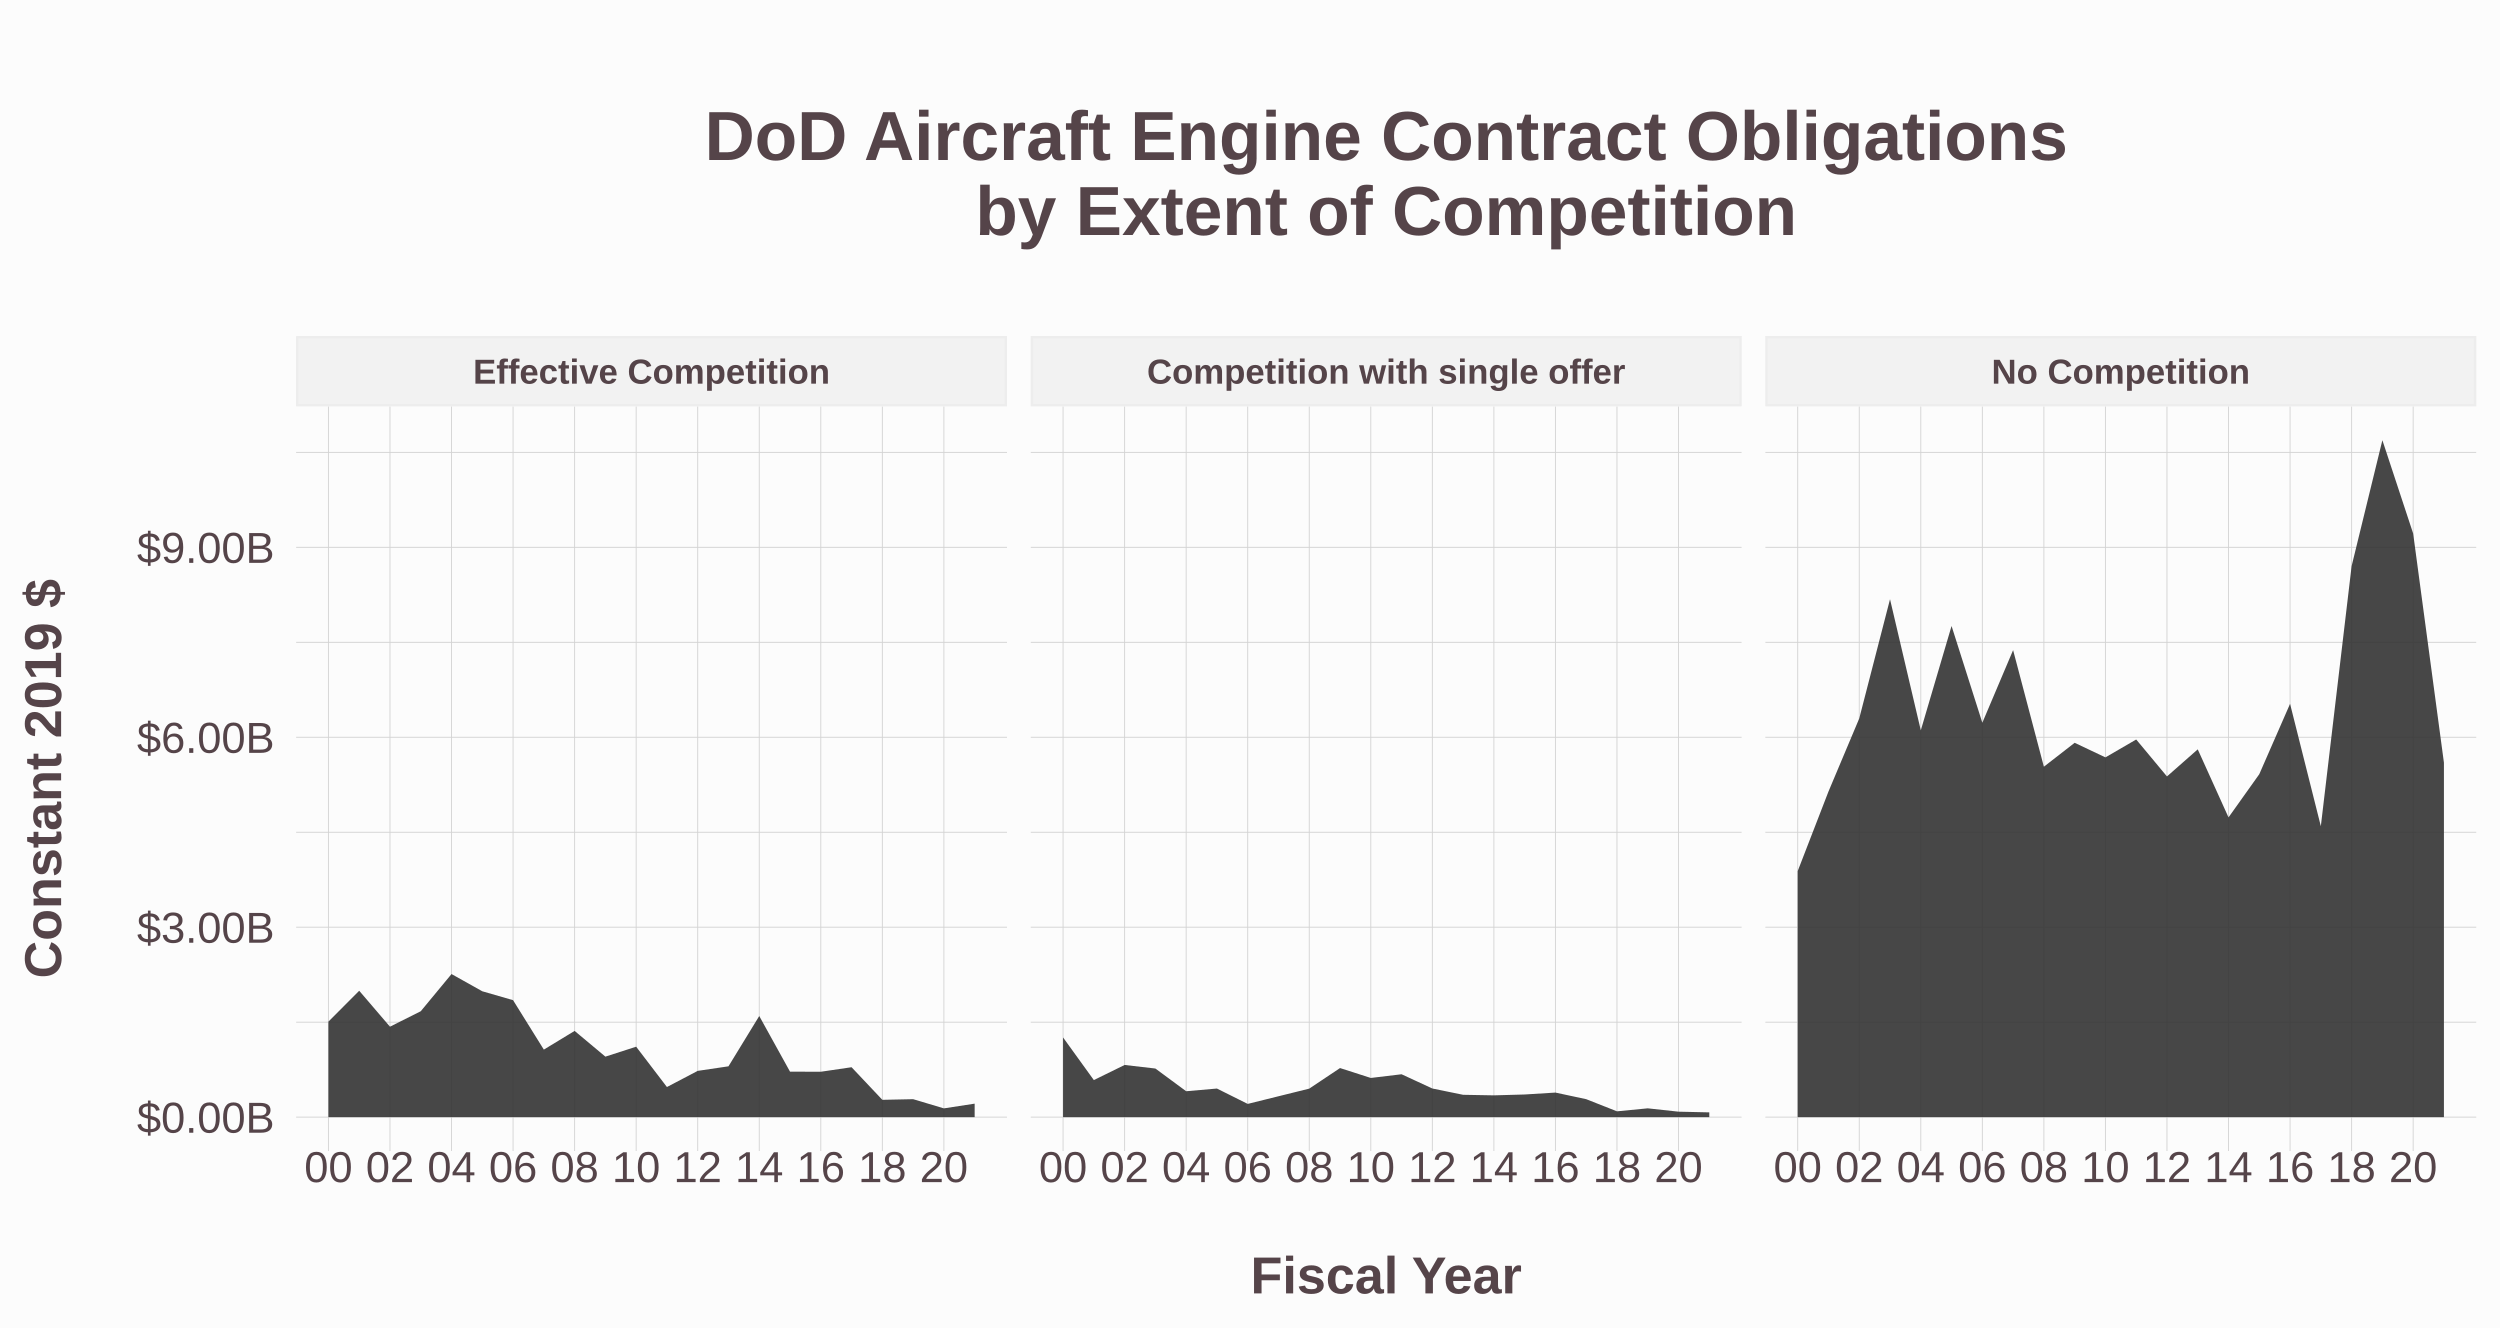
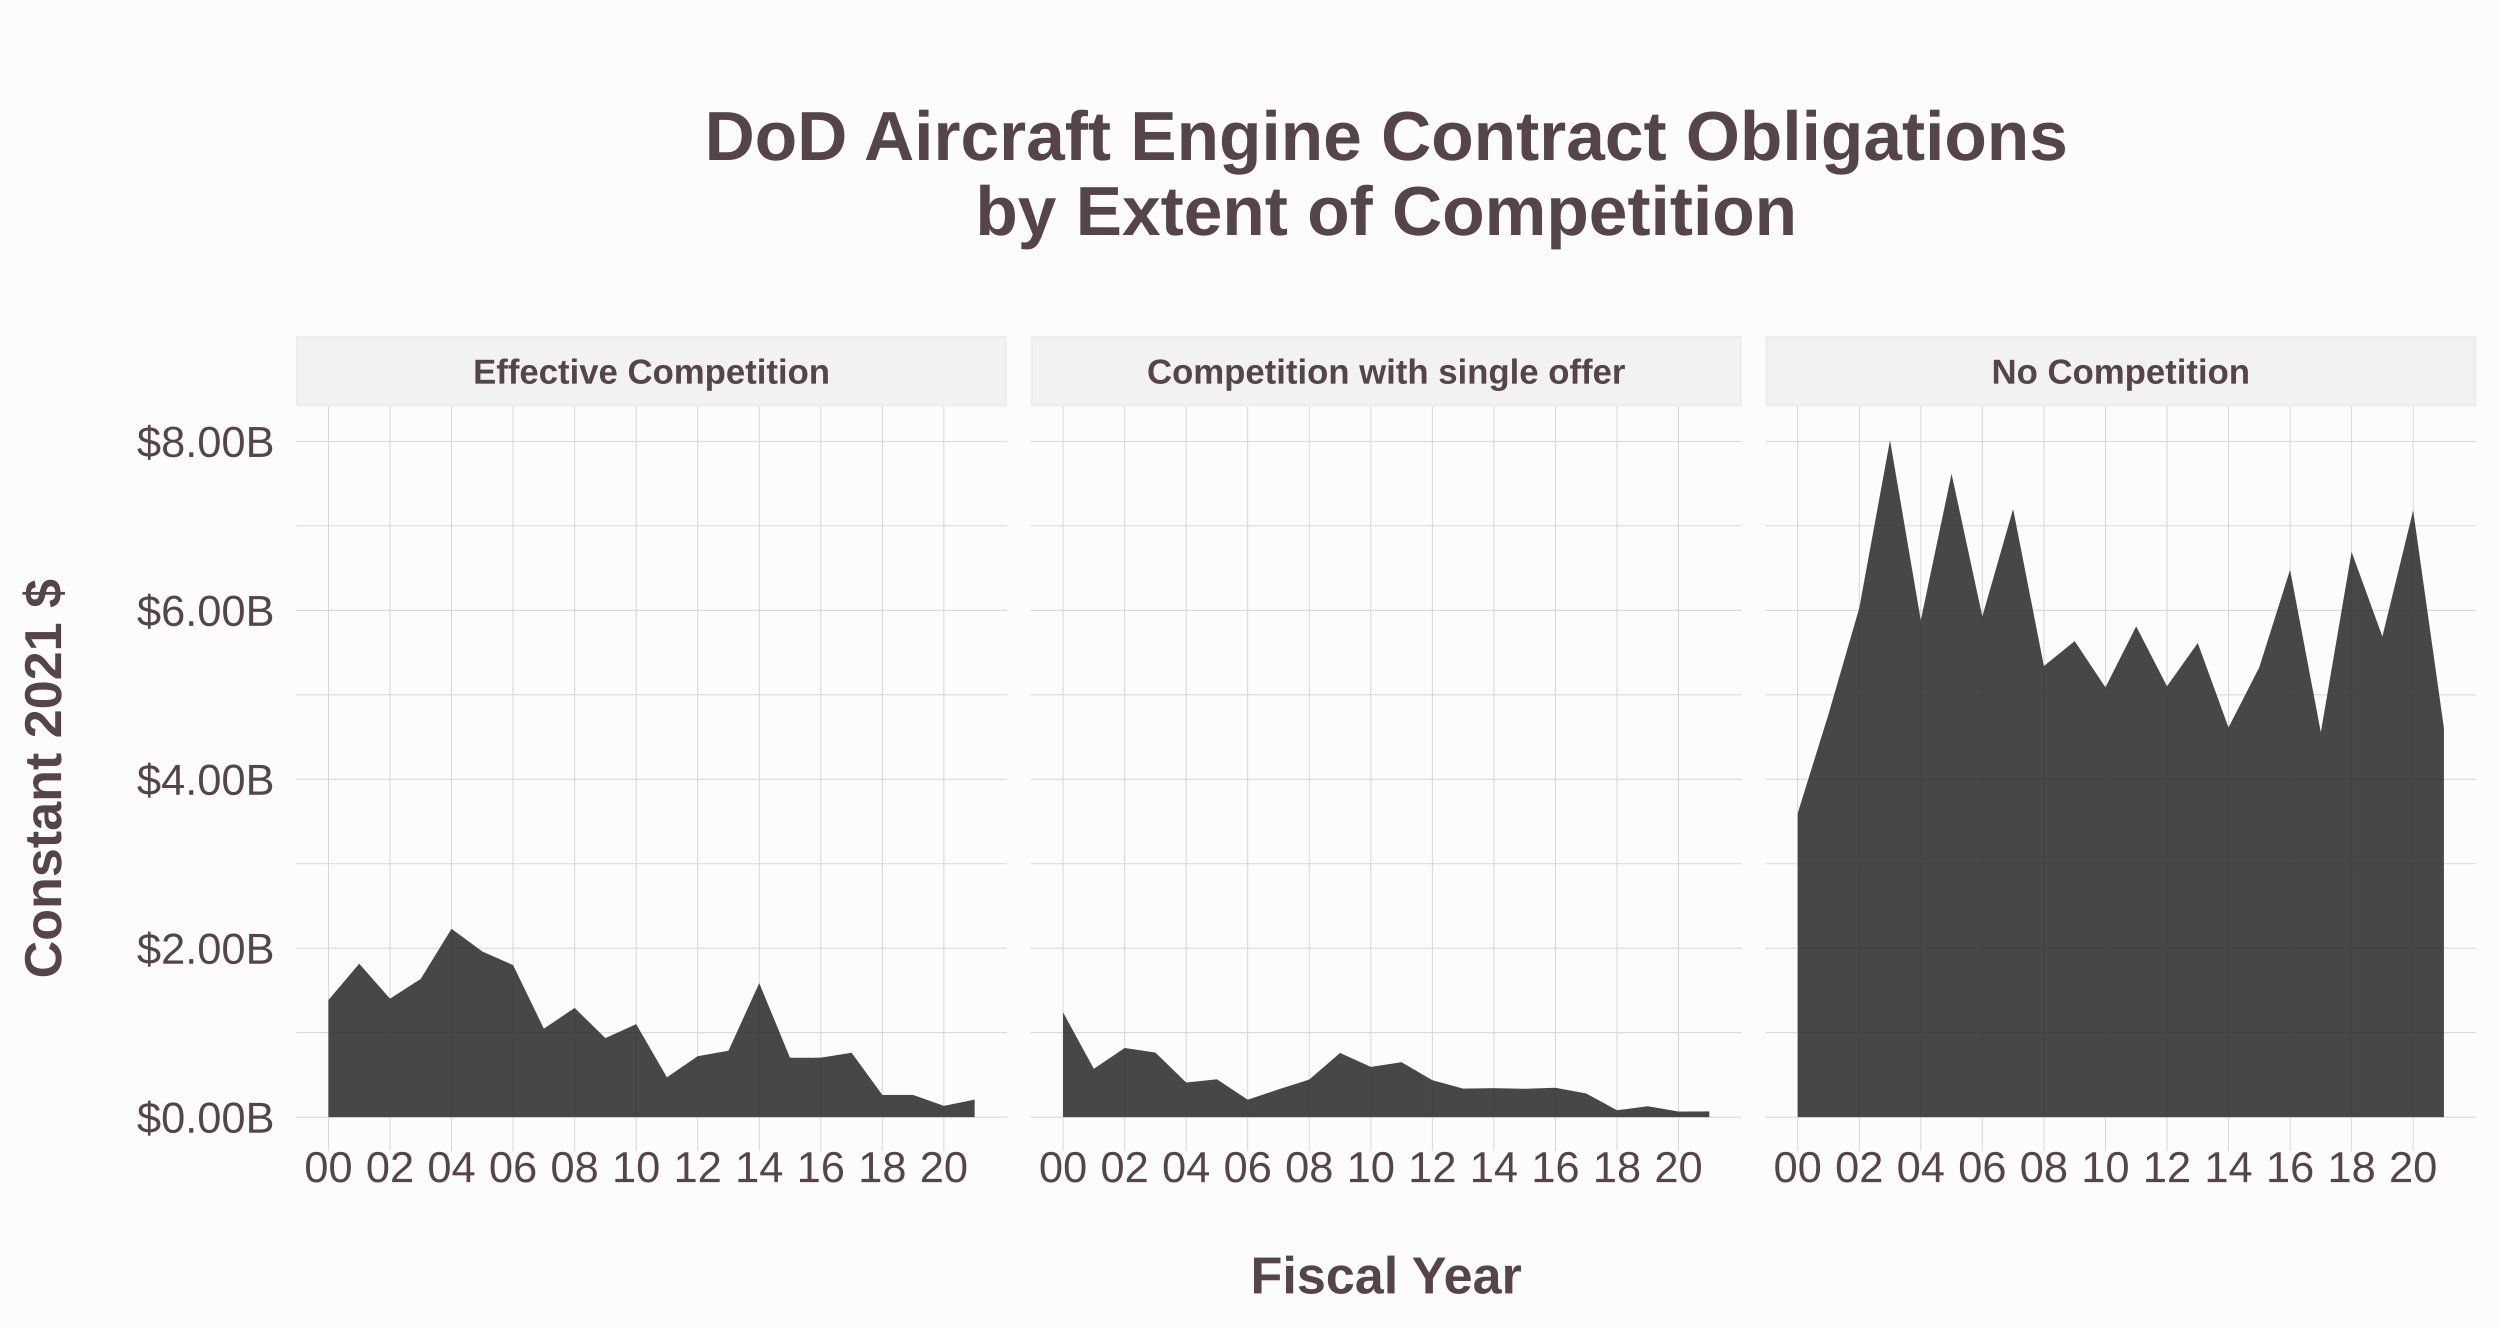
<svg xmlns="http://www.w3.org/2000/svg" class="svglite" width="576.00pt" height="306.00pt" viewBox="0 0 576.00 306.00">
  <defs>
    <style type="text/css">
    .svglite line, .svglite polyline, .svglite polygon, .svglite path, .svglite rect, .svglite circle {
      fill: none;
      stroke: #000000;
      stroke-linecap: round;
      stroke-linejoin: round;
      stroke-miterlimit: 10.00;
    }
    .svglite text {
      white-space: pre;
    }
  </style>
  </defs>
  <rect width="100%" height="100%" style="stroke: none; fill: #FCFCFC;" />
  <defs>
    <clipPath id="cpMC4wMHw1NzYuMDB8MC4wMHwzMDYuMDA=">
      <rect x="0.00" y="0.00" width="576.00" height="306.00" />
    </clipPath>
  </defs>
  <g clip-path="url(#cpMC4wMHw1NzYuMDB8MC4wMHwzMDYuMDA=)">
    <rect x="0.00" y="-0" width="576.00" height="306.00" style="stroke-width: 1.07; stroke: #FCFCFC; fill: #FCFCFC;" />
  </g>
  <defs>
    <clipPath id="cpNjguMjN8MjMyLjAxfDkzLjYyfDI2NS4xOQ==">
      <rect x="68.23" y="93.62" width="163.78" height="171.58" />
    </clipPath>
  </defs>
  <g clip-path="url(#cpNjguMjN8MjMyLjAxfDkzLjYyfDI2NS4xOQ==)">
    <rect x="68.23" y="93.62" width="163.78" height="171.58" style="stroke-width: 1.07; stroke: #FCFCFC; fill: #FCFCFC;" />
-     <polyline points="68.23,235.51 232.01,235.51 " style="stroke-width: 0.21; stroke: #D3D3D3; stroke-linecap: butt;" />
-     <polyline points="68.23,191.75 232.01,191.75 " style="stroke-width: 0.21; stroke: #D3D3D3; stroke-linecap: butt;" />
-     <polyline points="68.23,147.99 232.01,147.99 " style="stroke-width: 0.21; stroke: #D3D3D3; stroke-linecap: butt;" />
-     <polyline points="68.23,104.23 232.01,104.23 " style="stroke-width: 0.21; stroke: #D3D3D3; stroke-linecap: butt;" />
+     <polyline points="68.23,237.93 232.01,237.93 " style="stroke-width: 0.21; stroke: #D3D3D3; stroke-linecap: butt;" />
+     <polyline points="68.23,199.01 232.01,199.01 " style="stroke-width: 0.21; stroke: #D3D3D3; stroke-linecap: butt;" />
+     <polyline points="68.23,160.08 232.01,160.08 " style="stroke-width: 0.21; stroke: #D3D3D3; stroke-linecap: butt;" />
+     <polyline points="68.23,121.15 232.01,121.15 " style="stroke-width: 0.21; stroke: #D3D3D3; stroke-linecap: butt;" />
    <polyline points="68.23,257.39 232.01,257.39 " style="stroke-width: 0.21; stroke: #D3D3D3; stroke-linecap: butt;" />
-     <polyline points="68.23,213.63 232.01,213.63 " style="stroke-width: 0.21; stroke: #D3D3D3; stroke-linecap: butt;" />
-     <polyline points="68.23,169.87 232.01,169.87 " style="stroke-width: 0.21; stroke: #D3D3D3; stroke-linecap: butt;" />
-     <polyline points="68.23,126.11 232.01,126.11 " style="stroke-width: 0.21; stroke: #D3D3D3; stroke-linecap: butt;" />
+     <polyline points="68.23,218.47 232.01,218.47 " style="stroke-width: 0.21; stroke: #D3D3D3; stroke-linecap: butt;" />
+     <polyline points="68.23,179.54 232.01,179.54 " style="stroke-width: 0.21; stroke: #D3D3D3; stroke-linecap: butt;" />
+     <polyline points="68.23,140.62 232.01,140.62 " style="stroke-width: 0.21; stroke: #D3D3D3; stroke-linecap: butt;" />
+     <polyline points="68.23,101.69 232.01,101.69 " style="stroke-width: 0.21; stroke: #D3D3D3; stroke-linecap: butt;" />
    <polyline points="75.67,265.19 75.67,93.62 " style="stroke-width: 0.21; stroke: #D3D3D3; stroke-linecap: butt;" />
    <polyline points="89.85,265.19 89.85,93.62 " style="stroke-width: 0.21; stroke: #D3D3D3; stroke-linecap: butt;" />
    <polyline points="104.03,265.19 104.03,93.62 " style="stroke-width: 0.21; stroke: #D3D3D3; stroke-linecap: butt;" />
    <polyline points="118.21,265.19 118.21,93.62 " style="stroke-width: 0.21; stroke: #D3D3D3; stroke-linecap: butt;" />
    <polyline points="132.39,265.19 132.39,93.62 " style="stroke-width: 0.21; stroke: #D3D3D3; stroke-linecap: butt;" />
    <polyline points="146.57,265.19 146.57,93.62 " style="stroke-width: 0.21; stroke: #D3D3D3; stroke-linecap: butt;" />
    <polyline points="160.75,265.19 160.75,93.62 " style="stroke-width: 0.21; stroke: #D3D3D3; stroke-linecap: butt;" />
    <polyline points="174.93,265.19 174.93,93.62 " style="stroke-width: 0.21; stroke: #D3D3D3; stroke-linecap: butt;" />
    <polyline points="189.11,265.19 189.11,93.62 " style="stroke-width: 0.21; stroke: #D3D3D3; stroke-linecap: butt;" />
    <polyline points="203.29,265.19 203.29,93.62 " style="stroke-width: 0.21; stroke: #D3D3D3; stroke-linecap: butt;" />
    <polyline points="217.47,265.19 217.47,93.62 " style="stroke-width: 0.21; stroke: #D3D3D3; stroke-linecap: butt;" />
-     <polygon points="75.67,235.38 82.76,228.27 89.85,236.55 96.94,232.99 104.03,224.42 111.12,228.39 118.21,230.44 125.30,241.83 132.39,237.52 139.48,243.45 146.57,241.16 153.66,250.45 160.75,246.73 167.84,245.68 174.93,234.09 182.02,246.91 189.11,246.93 196.20,245.89 203.29,253.40 210.38,253.25 217.47,255.37 224.56,254.28 224.56,257.39 217.47,257.39 210.38,257.39 203.29,257.39 196.20,257.39 189.11,257.39 182.02,257.39 174.93,257.39 167.84,257.39 160.75,257.39 153.66,257.39 146.57,257.39 139.48,257.39 132.39,257.39 125.30,257.39 118.21,257.39 111.12,257.39 104.03,257.39 96.94,257.39 89.85,257.39 82.76,257.39 75.67,257.39 " style="stroke-width: 0.00; stroke: none; fill: #333333; fill-opacity: 0.90;" />
-     <polyline points="75.67,235.38 82.76,228.27 89.85,236.55 96.94,232.99 104.03,224.42 111.12,228.39 118.21,230.44 125.30,241.83 132.39,237.52 139.48,243.45 146.57,241.16 153.66,250.45 160.75,246.73 167.84,245.68 174.93,234.09 182.02,246.91 189.11,246.93 196.20,245.89 203.29,253.40 210.38,253.25 217.47,255.37 224.56,254.28 " style="stroke-width: 1.07; stroke: none;" />
+     <polygon points="75.67,230.41 82.76,222.03 89.85,230.09 96.94,225.53 104.03,213.99 111.12,219.23 118.21,222.35 125.30,237.00 132.39,232.23 139.48,239.18 146.57,235.96 153.66,248.21 160.75,243.34 167.84,242.08 174.93,226.51 182.02,243.71 189.11,243.69 196.20,242.54 203.29,252.27 210.38,252.28 217.47,254.79 224.56,253.34 224.56,257.39 217.47,257.39 210.38,257.39 203.29,257.39 196.20,257.39 189.11,257.39 182.02,257.39 174.93,257.39 167.84,257.39 160.75,257.39 153.66,257.39 146.57,257.39 139.48,257.39 132.39,257.39 125.30,257.39 118.21,257.39 111.12,257.39 104.03,257.39 96.94,257.39 89.85,257.39 82.76,257.39 75.67,257.39 " style="stroke-width: 0.00; stroke: none; fill: #333333; fill-opacity: 0.90;" />
+     <polyline points="75.67,230.41 82.76,222.03 89.85,230.09 96.94,225.53 104.03,213.99 111.12,219.23 118.21,222.35 125.30,237.00 132.39,232.23 139.48,239.18 146.57,235.96 153.66,248.21 160.75,243.34 167.84,242.08 174.93,226.51 182.02,243.71 189.11,243.69 196.20,242.54 203.29,252.27 210.38,252.28 217.47,254.79 224.56,253.34 " style="stroke-width: 1.07; stroke: none;" />
  </g>
  <g clip-path="url(#cpMC4wMHw1NzYuMDB8MC4wMHwzMDYuMDA=)">
</g>
  <defs>
    <clipPath id="cpMjM3LjQ5fDQwMS4yNnw5My42MnwyNjUuMTk=">
      <rect x="237.49" y="93.62" width="163.78" height="171.58" />
    </clipPath>
  </defs>
  <g clip-path="url(#cpMjM3LjQ5fDQwMS4yNnw5My42MnwyNjUuMTk=)">
    <rect x="237.49" y="93.62" width="163.78" height="171.58" style="stroke-width: 1.07; stroke: #FCFCFC; fill: #FCFCFC;" />
-     <polyline points="237.49,235.51 401.26,235.51 " style="stroke-width: 0.21; stroke: #D3D3D3; stroke-linecap: butt;" />
-     <polyline points="237.49,191.75 401.26,191.75 " style="stroke-width: 0.21; stroke: #D3D3D3; stroke-linecap: butt;" />
-     <polyline points="237.49,147.99 401.26,147.99 " style="stroke-width: 0.21; stroke: #D3D3D3; stroke-linecap: butt;" />
-     <polyline points="237.49,104.23 401.26,104.23 " style="stroke-width: 0.21; stroke: #D3D3D3; stroke-linecap: butt;" />
+     <polyline points="237.49,237.93 401.26,237.93 " style="stroke-width: 0.21; stroke: #D3D3D3; stroke-linecap: butt;" />
+     <polyline points="237.49,199.01 401.26,199.01 " style="stroke-width: 0.21; stroke: #D3D3D3; stroke-linecap: butt;" />
+     <polyline points="237.49,160.08 401.26,160.08 " style="stroke-width: 0.21; stroke: #D3D3D3; stroke-linecap: butt;" />
+     <polyline points="237.49,121.15 401.26,121.15 " style="stroke-width: 0.21; stroke: #D3D3D3; stroke-linecap: butt;" />
    <polyline points="237.49,257.39 401.26,257.39 " style="stroke-width: 0.21; stroke: #D3D3D3; stroke-linecap: butt;" />
-     <polyline points="237.49,213.63 401.26,213.63 " style="stroke-width: 0.21; stroke: #D3D3D3; stroke-linecap: butt;" />
-     <polyline points="237.49,169.87 401.26,169.87 " style="stroke-width: 0.21; stroke: #D3D3D3; stroke-linecap: butt;" />
-     <polyline points="237.49,126.11 401.26,126.11 " style="stroke-width: 0.21; stroke: #D3D3D3; stroke-linecap: butt;" />
+     <polyline points="237.49,218.47 401.26,218.47 " style="stroke-width: 0.21; stroke: #D3D3D3; stroke-linecap: butt;" />
+     <polyline points="237.49,179.54 401.26,179.54 " style="stroke-width: 0.21; stroke: #D3D3D3; stroke-linecap: butt;" />
+     <polyline points="237.49,140.62 401.26,140.62 " style="stroke-width: 0.21; stroke: #D3D3D3; stroke-linecap: butt;" />
+     <polyline points="237.49,101.69 401.26,101.69 " style="stroke-width: 0.21; stroke: #D3D3D3; stroke-linecap: butt;" />
    <polyline points="244.93,265.19 244.93,93.62 " style="stroke-width: 0.21; stroke: #D3D3D3; stroke-linecap: butt;" />
    <polyline points="259.11,265.19 259.11,93.62 " style="stroke-width: 0.21; stroke: #D3D3D3; stroke-linecap: butt;" />
    <polyline points="273.29,265.19 273.29,93.62 " style="stroke-width: 0.21; stroke: #D3D3D3; stroke-linecap: butt;" />
    <polyline points="287.47,265.19 287.47,93.62 " style="stroke-width: 0.21; stroke: #D3D3D3; stroke-linecap: butt;" />
    <polyline points="301.65,265.19 301.65,93.62 " style="stroke-width: 0.21; stroke: #D3D3D3; stroke-linecap: butt;" />
    <polyline points="315.83,265.19 315.83,93.62 " style="stroke-width: 0.21; stroke: #D3D3D3; stroke-linecap: butt;" />
    <polyline points="330.01,265.19 330.01,93.62 " style="stroke-width: 0.21; stroke: #D3D3D3; stroke-linecap: butt;" />
    <polyline points="344.19,265.19 344.19,93.62 " style="stroke-width: 0.21; stroke: #D3D3D3; stroke-linecap: butt;" />
    <polyline points="358.37,265.19 358.37,93.62 " style="stroke-width: 0.21; stroke: #D3D3D3; stroke-linecap: butt;" />
    <polyline points="372.55,265.19 372.55,93.62 " style="stroke-width: 0.21; stroke: #D3D3D3; stroke-linecap: butt;" />
    <polyline points="386.73,265.19 386.73,93.62 " style="stroke-width: 0.21; stroke: #D3D3D3; stroke-linecap: butt;" />
-     <polygon points="244.93,239.03 252.02,248.85 259.11,245.37 266.20,246.19 273.29,251.42 280.38,250.80 287.47,254.34 294.56,252.58 301.65,250.82 308.74,246.08 315.83,248.36 322.92,247.51 330.01,250.79 337.10,252.24 344.19,252.37 351.28,252.17 358.37,251.73 365.46,253.25 372.55,256.05 379.64,255.36 386.73,256.13 393.82,256.29 393.82,257.39 386.73,257.39 379.64,257.39 372.55,257.39 365.46,257.39 358.37,257.39 351.28,257.39 344.19,257.39 337.10,257.39 330.01,257.39 322.92,257.39 315.83,257.39 308.74,257.39 301.65,257.39 294.56,257.39 287.47,257.39 280.38,257.39 273.29,257.39 266.20,257.39 259.11,257.39 252.02,257.39 244.93,257.39 " style="stroke-width: 0.00; stroke: none; fill: #333333; fill-opacity: 0.90;" />
-     <polyline points="244.93,239.03 252.02,248.85 259.11,245.37 266.20,246.19 273.29,251.42 280.38,250.80 287.47,254.34 294.56,252.58 301.65,250.82 308.74,246.08 315.83,248.36 322.92,247.51 330.01,250.79 337.10,252.24 344.19,252.37 351.28,252.17 358.37,251.73 365.46,253.25 372.55,256.05 379.64,255.36 386.73,256.13 393.82,256.29 " style="stroke-width: 1.07; stroke: none;" />
+     <polygon points="244.93,233.25 252.02,246.25 259.11,241.46 266.20,242.51 273.29,249.41 280.38,248.67 287.47,253.37 294.56,250.99 301.65,248.73 308.74,242.60 315.83,245.81 322.92,244.73 330.01,248.88 337.10,250.81 344.19,250.71 351.28,250.86 358.37,250.62 365.46,251.94 372.55,255.80 379.64,254.88 386.73,256.10 393.82,256.07 393.82,257.39 386.73,257.39 379.64,257.39 372.55,257.39 365.46,257.39 358.37,257.39 351.28,257.39 344.19,257.39 337.10,257.39 330.01,257.39 322.92,257.39 315.83,257.39 308.74,257.39 301.65,257.39 294.56,257.39 287.47,257.39 280.38,257.39 273.29,257.39 266.20,257.39 259.11,257.39 252.02,257.39 244.93,257.39 " style="stroke-width: 0.00; stroke: none; fill: #333333; fill-opacity: 0.90;" />
+     <polyline points="244.93,233.25 252.02,246.25 259.11,241.46 266.20,242.51 273.29,249.41 280.38,248.67 287.47,253.37 294.56,250.99 301.65,248.73 308.74,242.60 315.83,245.81 322.92,244.73 330.01,248.88 337.10,250.81 344.19,250.71 351.28,250.86 358.37,250.62 365.46,251.94 372.55,255.80 379.64,254.88 386.73,256.10 393.82,256.07 " style="stroke-width: 1.07; stroke: none;" />
  </g>
  <g clip-path="url(#cpMC4wMHw1NzYuMDB8MC4wMHwzMDYuMDA=)">
</g>
  <defs>
    <clipPath id="cpNDA2Ljc0fDU3MC41Mnw5My42MnwyNjUuMTk=">
      <rect x="406.74" y="93.62" width="163.78" height="171.58" />
    </clipPath>
  </defs>
  <g clip-path="url(#cpNDA2Ljc0fDU3MC41Mnw5My42MnwyNjUuMTk=)">
    <rect x="406.74" y="93.62" width="163.78" height="171.58" style="stroke-width: 1.07; stroke: #FCFCFC; fill: #FCFCFC;" />
-     <polyline points="406.74,235.51 570.52,235.51 " style="stroke-width: 0.21; stroke: #D3D3D3; stroke-linecap: butt;" />
-     <polyline points="406.74,191.75 570.52,191.75 " style="stroke-width: 0.21; stroke: #D3D3D3; stroke-linecap: butt;" />
-     <polyline points="406.74,147.99 570.52,147.99 " style="stroke-width: 0.21; stroke: #D3D3D3; stroke-linecap: butt;" />
-     <polyline points="406.74,104.23 570.52,104.23 " style="stroke-width: 0.21; stroke: #D3D3D3; stroke-linecap: butt;" />
+     <polyline points="406.74,237.93 570.52,237.93 " style="stroke-width: 0.21; stroke: #D3D3D3; stroke-linecap: butt;" />
+     <polyline points="406.74,199.01 570.52,199.01 " style="stroke-width: 0.21; stroke: #D3D3D3; stroke-linecap: butt;" />
+     <polyline points="406.74,160.08 570.52,160.08 " style="stroke-width: 0.21; stroke: #D3D3D3; stroke-linecap: butt;" />
+     <polyline points="406.74,121.15 570.52,121.15 " style="stroke-width: 0.21; stroke: #D3D3D3; stroke-linecap: butt;" />
    <polyline points="406.74,257.39 570.52,257.39 " style="stroke-width: 0.21; stroke: #D3D3D3; stroke-linecap: butt;" />
-     <polyline points="406.74,213.63 570.52,213.63 " style="stroke-width: 0.21; stroke: #D3D3D3; stroke-linecap: butt;" />
-     <polyline points="406.74,169.87 570.52,169.87 " style="stroke-width: 0.21; stroke: #D3D3D3; stroke-linecap: butt;" />
-     <polyline points="406.74,126.11 570.52,126.11 " style="stroke-width: 0.21; stroke: #D3D3D3; stroke-linecap: butt;" />
+     <polyline points="406.74,218.47 570.52,218.47 " style="stroke-width: 0.21; stroke: #D3D3D3; stroke-linecap: butt;" />
+     <polyline points="406.74,179.54 570.52,179.54 " style="stroke-width: 0.21; stroke: #D3D3D3; stroke-linecap: butt;" />
+     <polyline points="406.74,140.62 570.52,140.62 " style="stroke-width: 0.21; stroke: #D3D3D3; stroke-linecap: butt;" />
+     <polyline points="406.74,101.69 570.52,101.69 " style="stroke-width: 0.21; stroke: #D3D3D3; stroke-linecap: butt;" />
    <polyline points="414.19,265.19 414.19,93.62 " style="stroke-width: 0.21; stroke: #D3D3D3; stroke-linecap: butt;" />
    <polyline points="428.37,265.19 428.37,93.62 " style="stroke-width: 0.21; stroke: #D3D3D3; stroke-linecap: butt;" />
    <polyline points="442.55,265.19 442.55,93.62 " style="stroke-width: 0.21; stroke: #D3D3D3; stroke-linecap: butt;" />
    <polyline points="456.73,265.19 456.73,93.62 " style="stroke-width: 0.21; stroke: #D3D3D3; stroke-linecap: butt;" />
    <polyline points="470.91,265.19 470.91,93.62 " style="stroke-width: 0.21; stroke: #D3D3D3; stroke-linecap: butt;" />
    <polyline points="485.09,265.19 485.09,93.62 " style="stroke-width: 0.21; stroke: #D3D3D3; stroke-linecap: butt;" />
    <polyline points="499.27,265.19 499.27,93.62 " style="stroke-width: 0.21; stroke: #D3D3D3; stroke-linecap: butt;" />
    <polyline points="513.45,265.19 513.45,93.62 " style="stroke-width: 0.21; stroke: #D3D3D3; stroke-linecap: butt;" />
    <polyline points="527.63,265.19 527.63,93.62 " style="stroke-width: 0.21; stroke: #D3D3D3; stroke-linecap: butt;" />
    <polyline points="541.81,265.19 541.81,93.62 " style="stroke-width: 0.21; stroke: #D3D3D3; stroke-linecap: butt;" />
    <polyline points="555.99,265.19 555.99,93.62 " style="stroke-width: 0.21; stroke: #D3D3D3; stroke-linecap: butt;" />
-     <polygon points="414.19,200.70 421.28,182.37 428.37,165.53 435.46,138.06 442.55,168.27 449.64,144.23 456.73,166.52 463.82,149.79 470.91,176.65 478.00,171.14 485.09,174.50 492.18,170.38 499.27,178.89 506.36,172.65 513.45,188.33 520.54,178.37 527.63,162.16 534.72,190.36 541.81,130.44 548.90,101.42 555.99,122.92 563.08,175.71 563.08,257.39 555.99,257.39 548.90,257.39 541.81,257.39 534.72,257.39 527.63,257.39 520.54,257.39 513.45,257.39 506.36,257.39 499.27,257.39 492.18,257.39 485.09,257.39 478.00,257.39 470.91,257.39 463.82,257.39 456.73,257.39 449.64,257.39 442.55,257.39 435.46,257.39 428.37,257.39 421.28,257.39 414.19,257.39 " style="stroke-width: 0.00; stroke: none; fill: #333333; fill-opacity: 0.90;" />
-     <polyline points="414.19,200.70 421.28,182.37 428.37,165.53 435.46,138.06 442.55,168.27 449.64,144.23 456.73,166.52 463.82,149.79 470.91,176.65 478.00,171.14 485.09,174.50 492.18,170.38 499.27,178.89 506.36,172.65 513.45,188.33 520.54,178.37 527.63,162.16 534.72,190.36 541.81,130.44 548.90,101.42 555.99,122.92 563.08,175.71 " style="stroke-width: 1.07; stroke: none;" />
+     <polygon points="414.19,187.37 421.28,164.57 428.37,140.12 435.46,101.42 442.55,142.90 449.64,109.15 456.73,142.02 463.82,117.28 470.91,153.45 478.00,147.71 485.09,158.36 492.18,144.31 499.27,158.11 506.36,148.15 513.45,167.61 520.54,153.75 527.63,131.29 534.72,168.72 541.81,127.16 548.90,146.66 555.99,117.60 563.08,167.77 563.08,257.39 555.99,257.39 548.90,257.39 541.81,257.39 534.72,257.39 527.63,257.39 520.54,257.39 513.45,257.39 506.36,257.39 499.27,257.39 492.18,257.39 485.09,257.39 478.00,257.39 470.91,257.39 463.82,257.39 456.73,257.39 449.64,257.39 442.55,257.39 435.46,257.39 428.37,257.39 421.28,257.39 414.19,257.39 " style="stroke-width: 0.00; stroke: none; fill: #333333; fill-opacity: 0.90;" />
+     <polyline points="414.19,187.37 421.28,164.57 428.37,140.12 435.46,101.42 442.55,142.90 449.64,109.15 456.73,142.02 463.82,117.28 470.91,153.45 478.00,147.71 485.09,158.36 492.18,144.31 499.27,158.11 506.36,148.15 513.45,167.61 520.54,153.75 527.63,131.29 534.72,168.72 541.81,127.16 548.90,146.66 555.99,117.60 563.08,167.77 " style="stroke-width: 1.07; stroke: none;" />
  </g>
  <g clip-path="url(#cpMC4wMHw1NzYuMDB8MC4wMHwzMDYuMDA=)">
</g>
  <defs>
    <clipPath id="cpNjguMjN8MjMyLjAxfDc3LjQzfDkzLjYy">
      <rect x="68.23" y="77.43" width="163.78" height="16.18" />
    </clipPath>
  </defs>
  <g clip-path="url(#cpNjguMjN8MjMyLjAxfDc3LjQzfDkzLjYy)">
    <rect x="68.23" y="77.43" width="163.78" height="16.18" style="stroke-width: 1.07; stroke: #EDEDED; fill: #F2F2F2;" />
    <text x="150.12" y="88.39" text-anchor="middle" style="font-size: 8.00px; font-weight: bold;fill: #554449; font-family: &quot;Arial&quot;;" textLength="82.25px" lengthAdjust="spacingAndGlyphs">Effective Competition</text>
  </g>
  <g clip-path="url(#cpMC4wMHw1NzYuMDB8MC4wMHwzMDYuMDA=)">
</g>
  <defs>
    <clipPath id="cpMjM3LjQ5fDQwMS4yNnw3Ny40M3w5My42Mg==">
      <rect x="237.49" y="77.43" width="163.78" height="16.18" />
    </clipPath>
  </defs>
  <g clip-path="url(#cpMjM3LjQ5fDQwMS4yNnw3Ny40M3w5My42Mg==)">
    <rect x="237.49" y="77.43" width="163.78" height="16.18" style="stroke-width: 1.07; stroke: #EDEDED; fill: #F2F2F2;" />
    <text x="319.38" y="88.39" text-anchor="middle" style="font-size: 8.00px; font-weight: bold;fill: #554449; font-family: &quot;Arial&quot;;" textLength="110.25px" lengthAdjust="spacingAndGlyphs">Competition with single offer</text>
  </g>
  <g clip-path="url(#cpMC4wMHw1NzYuMDB8MC4wMHwzMDYuMDA=)">
</g>
  <defs>
    <clipPath id="cpNDA2Ljc0fDU3MC41Mnw3Ny40M3w5My42Mg==">
      <rect x="406.74" y="77.43" width="163.78" height="16.18" />
    </clipPath>
  </defs>
  <g clip-path="url(#cpNDA2Ljc0fDU3MC41Mnw3Ny40M3w5My42Mg==)">
    <rect x="406.74" y="77.43" width="163.78" height="16.18" style="stroke-width: 1.07; stroke: #EDEDED; fill: #F2F2F2;" />
    <text x="488.63" y="88.39" text-anchor="middle" style="font-size: 8.00px; font-weight: bold;fill: #554449; font-family: &quot;Arial&quot;;" textLength="59.56px" lengthAdjust="spacingAndGlyphs">No Competition</text>
  </g>
  <g clip-path="url(#cpMC4wMHw1NzYuMDB8MC4wMHwzMDYuMDA=)">
    <polyline points="75.67,265.19 75.67,265.19 " style="stroke-width: 1.07; stroke: #333333; stroke-linecap: butt;" />
    <polyline points="89.85,265.19 89.85,265.19 " style="stroke-width: 1.07; stroke: #333333; stroke-linecap: butt;" />
    <polyline points="104.03,265.19 104.03,265.19 " style="stroke-width: 1.07; stroke: #333333; stroke-linecap: butt;" />
    <polyline points="118.21,265.19 118.21,265.19 " style="stroke-width: 1.07; stroke: #333333; stroke-linecap: butt;" />
    <polyline points="132.39,265.19 132.39,265.19 " style="stroke-width: 1.07; stroke: #333333; stroke-linecap: butt;" />
    <polyline points="146.57,265.19 146.57,265.19 " style="stroke-width: 1.07; stroke: #333333; stroke-linecap: butt;" />
    <polyline points="160.75,265.19 160.75,265.19 " style="stroke-width: 1.07; stroke: #333333; stroke-linecap: butt;" />
    <polyline points="174.93,265.19 174.93,265.19 " style="stroke-width: 1.07; stroke: #333333; stroke-linecap: butt;" />
    <polyline points="189.11,265.19 189.11,265.19 " style="stroke-width: 1.07; stroke: #333333; stroke-linecap: butt;" />
    <polyline points="203.29,265.19 203.29,265.19 " style="stroke-width: 1.07; stroke: #333333; stroke-linecap: butt;" />
    <polyline points="217.47,265.19 217.47,265.19 " style="stroke-width: 1.07; stroke: #333333; stroke-linecap: butt;" />
    <text x="75.67" y="272.36" text-anchor="middle" style="font-size: 10.00px;fill: #554449; font-family: &quot;Arial&quot;;" textLength="11.13px" lengthAdjust="spacingAndGlyphs">00</text>
    <text x="89.85" y="272.36" text-anchor="middle" style="font-size: 10.00px;fill: #554449; font-family: &quot;Arial&quot;;" textLength="11.13px" lengthAdjust="spacingAndGlyphs">02</text>
    <text x="104.03" y="272.36" text-anchor="middle" style="font-size: 10.00px;fill: #554449; font-family: &quot;Arial&quot;;" textLength="11.13px" lengthAdjust="spacingAndGlyphs">04</text>
    <text x="118.21" y="272.36" text-anchor="middle" style="font-size: 10.00px;fill: #554449; font-family: &quot;Arial&quot;;" textLength="11.13px" lengthAdjust="spacingAndGlyphs">06</text>
    <text x="132.39" y="272.36" text-anchor="middle" style="font-size: 10.00px;fill: #554449; font-family: &quot;Arial&quot;;" textLength="11.13px" lengthAdjust="spacingAndGlyphs">08</text>
    <text x="146.57" y="272.36" text-anchor="middle" style="font-size: 10.00px;fill: #554449; font-family: &quot;Arial&quot;;" textLength="11.13px" lengthAdjust="spacingAndGlyphs">10</text>
    <text x="160.75" y="272.36" text-anchor="middle" style="font-size: 10.00px;fill: #554449; font-family: &quot;Arial&quot;;" textLength="11.13px" lengthAdjust="spacingAndGlyphs">12</text>
    <text x="174.93" y="272.36" text-anchor="middle" style="font-size: 10.00px;fill: #554449; font-family: &quot;Arial&quot;;" textLength="11.13px" lengthAdjust="spacingAndGlyphs">14</text>
    <text x="189.11" y="272.36" text-anchor="middle" style="font-size: 10.00px;fill: #554449; font-family: &quot;Arial&quot;;" textLength="11.13px" lengthAdjust="spacingAndGlyphs">16</text>
    <text x="203.29" y="272.36" text-anchor="middle" style="font-size: 10.00px;fill: #554449; font-family: &quot;Arial&quot;;" textLength="11.13px" lengthAdjust="spacingAndGlyphs">18</text>
    <text x="217.47" y="272.36" text-anchor="middle" style="font-size: 10.00px;fill: #554449; font-family: &quot;Arial&quot;;" textLength="11.13px" lengthAdjust="spacingAndGlyphs">20</text>
    <polyline points="244.93,265.19 244.93,265.19 " style="stroke-width: 1.07; stroke: #333333; stroke-linecap: butt;" />
    <polyline points="259.11,265.19 259.11,265.19 " style="stroke-width: 1.07; stroke: #333333; stroke-linecap: butt;" />
    <polyline points="273.29,265.19 273.29,265.19 " style="stroke-width: 1.07; stroke: #333333; stroke-linecap: butt;" />
    <polyline points="287.47,265.19 287.47,265.19 " style="stroke-width: 1.07; stroke: #333333; stroke-linecap: butt;" />
    <polyline points="301.65,265.19 301.65,265.19 " style="stroke-width: 1.07; stroke: #333333; stroke-linecap: butt;" />
    <polyline points="315.83,265.19 315.83,265.19 " style="stroke-width: 1.07; stroke: #333333; stroke-linecap: butt;" />
    <polyline points="330.01,265.19 330.01,265.19 " style="stroke-width: 1.07; stroke: #333333; stroke-linecap: butt;" />
    <polyline points="344.19,265.19 344.19,265.19 " style="stroke-width: 1.07; stroke: #333333; stroke-linecap: butt;" />
    <polyline points="358.37,265.19 358.37,265.19 " style="stroke-width: 1.07; stroke: #333333; stroke-linecap: butt;" />
    <polyline points="372.55,265.19 372.55,265.19 " style="stroke-width: 1.07; stroke: #333333; stroke-linecap: butt;" />
    <polyline points="386.73,265.19 386.73,265.19 " style="stroke-width: 1.07; stroke: #333333; stroke-linecap: butt;" />
    <text x="244.93" y="272.36" text-anchor="middle" style="font-size: 10.00px;fill: #554449; font-family: &quot;Arial&quot;;" textLength="11.13px" lengthAdjust="spacingAndGlyphs">00</text>
    <text x="259.11" y="272.36" text-anchor="middle" style="font-size: 10.00px;fill: #554449; font-family: &quot;Arial&quot;;" textLength="11.13px" lengthAdjust="spacingAndGlyphs">02</text>
    <text x="273.29" y="272.36" text-anchor="middle" style="font-size: 10.00px;fill: #554449; font-family: &quot;Arial&quot;;" textLength="11.13px" lengthAdjust="spacingAndGlyphs">04</text>
    <text x="287.47" y="272.36" text-anchor="middle" style="font-size: 10.00px;fill: #554449; font-family: &quot;Arial&quot;;" textLength="11.13px" lengthAdjust="spacingAndGlyphs">06</text>
    <text x="301.65" y="272.36" text-anchor="middle" style="font-size: 10.00px;fill: #554449; font-family: &quot;Arial&quot;;" textLength="11.13px" lengthAdjust="spacingAndGlyphs">08</text>
    <text x="315.83" y="272.36" text-anchor="middle" style="font-size: 10.00px;fill: #554449; font-family: &quot;Arial&quot;;" textLength="11.13px" lengthAdjust="spacingAndGlyphs">10</text>
    <text x="330.01" y="272.36" text-anchor="middle" style="font-size: 10.00px;fill: #554449; font-family: &quot;Arial&quot;;" textLength="11.13px" lengthAdjust="spacingAndGlyphs">12</text>
    <text x="344.19" y="272.36" text-anchor="middle" style="font-size: 10.00px;fill: #554449; font-family: &quot;Arial&quot;;" textLength="11.13px" lengthAdjust="spacingAndGlyphs">14</text>
    <text x="358.37" y="272.36" text-anchor="middle" style="font-size: 10.00px;fill: #554449; font-family: &quot;Arial&quot;;" textLength="11.13px" lengthAdjust="spacingAndGlyphs">16</text>
    <text x="372.55" y="272.36" text-anchor="middle" style="font-size: 10.00px;fill: #554449; font-family: &quot;Arial&quot;;" textLength="11.13px" lengthAdjust="spacingAndGlyphs">18</text>
    <text x="386.73" y="272.36" text-anchor="middle" style="font-size: 10.00px;fill: #554449; font-family: &quot;Arial&quot;;" textLength="11.13px" lengthAdjust="spacingAndGlyphs">20</text>
    <polyline points="414.19,265.19 414.19,265.19 " style="stroke-width: 1.07; stroke: #333333; stroke-linecap: butt;" />
    <polyline points="428.37,265.19 428.37,265.19 " style="stroke-width: 1.07; stroke: #333333; stroke-linecap: butt;" />
    <polyline points="442.55,265.19 442.55,265.19 " style="stroke-width: 1.07; stroke: #333333; stroke-linecap: butt;" />
    <polyline points="456.73,265.19 456.73,265.19 " style="stroke-width: 1.07; stroke: #333333; stroke-linecap: butt;" />
    <polyline points="470.91,265.19 470.91,265.19 " style="stroke-width: 1.07; stroke: #333333; stroke-linecap: butt;" />
    <polyline points="485.09,265.19 485.09,265.19 " style="stroke-width: 1.07; stroke: #333333; stroke-linecap: butt;" />
    <polyline points="499.27,265.19 499.27,265.19 " style="stroke-width: 1.07; stroke: #333333; stroke-linecap: butt;" />
    <polyline points="513.45,265.19 513.45,265.19 " style="stroke-width: 1.07; stroke: #333333; stroke-linecap: butt;" />
    <polyline points="527.63,265.19 527.63,265.19 " style="stroke-width: 1.07; stroke: #333333; stroke-linecap: butt;" />
    <polyline points="541.81,265.19 541.81,265.19 " style="stroke-width: 1.07; stroke: #333333; stroke-linecap: butt;" />
    <polyline points="555.99,265.19 555.99,265.19 " style="stroke-width: 1.07; stroke: #333333; stroke-linecap: butt;" />
    <text x="414.19" y="272.36" text-anchor="middle" style="font-size: 10.00px;fill: #554449; font-family: &quot;Arial&quot;;" textLength="11.13px" lengthAdjust="spacingAndGlyphs">00</text>
    <text x="428.37" y="272.36" text-anchor="middle" style="font-size: 10.00px;fill: #554449; font-family: &quot;Arial&quot;;" textLength="11.13px" lengthAdjust="spacingAndGlyphs">02</text>
    <text x="442.55" y="272.36" text-anchor="middle" style="font-size: 10.00px;fill: #554449; font-family: &quot;Arial&quot;;" textLength="11.13px" lengthAdjust="spacingAndGlyphs">04</text>
    <text x="456.73" y="272.36" text-anchor="middle" style="font-size: 10.00px;fill: #554449; font-family: &quot;Arial&quot;;" textLength="11.13px" lengthAdjust="spacingAndGlyphs">06</text>
    <text x="470.91" y="272.36" text-anchor="middle" style="font-size: 10.00px;fill: #554449; font-family: &quot;Arial&quot;;" textLength="11.13px" lengthAdjust="spacingAndGlyphs">08</text>
    <text x="485.09" y="272.36" text-anchor="middle" style="font-size: 10.00px;fill: #554449; font-family: &quot;Arial&quot;;" textLength="11.13px" lengthAdjust="spacingAndGlyphs">10</text>
    <text x="499.27" y="272.36" text-anchor="middle" style="font-size: 10.00px;fill: #554449; font-family: &quot;Arial&quot;;" textLength="11.13px" lengthAdjust="spacingAndGlyphs">12</text>
    <text x="513.45" y="272.36" text-anchor="middle" style="font-size: 10.00px;fill: #554449; font-family: &quot;Arial&quot;;" textLength="11.13px" lengthAdjust="spacingAndGlyphs">14</text>
    <text x="527.63" y="272.36" text-anchor="middle" style="font-size: 10.00px;fill: #554449; font-family: &quot;Arial&quot;;" textLength="11.13px" lengthAdjust="spacingAndGlyphs">16</text>
    <text x="541.81" y="272.36" text-anchor="middle" style="font-size: 10.00px;fill: #554449; font-family: &quot;Arial&quot;;" textLength="11.13px" lengthAdjust="spacingAndGlyphs">18</text>
    <text x="555.99" y="272.36" text-anchor="middle" style="font-size: 10.00px;fill: #554449; font-family: &quot;Arial&quot;;" textLength="11.13px" lengthAdjust="spacingAndGlyphs">20</text>
    <text x="63.25" y="260.98" text-anchor="end" style="font-size: 10.00px;fill: #554449; font-family: &quot;Arial&quot;;" textLength="31.71px" lengthAdjust="spacingAndGlyphs">$0.00B</text>
-     <text x="63.25" y="217.21" text-anchor="end" style="font-size: 10.00px;fill: #554449; font-family: &quot;Arial&quot;;" textLength="31.71px" lengthAdjust="spacingAndGlyphs">$3.00B</text>
-     <text x="63.25" y="173.45" text-anchor="end" style="font-size: 10.00px;fill: #554449; font-family: &quot;Arial&quot;;" textLength="31.71px" lengthAdjust="spacingAndGlyphs">$6.00B</text>
-     <text x="63.25" y="129.69" text-anchor="end" style="font-size: 10.00px;fill: #554449; font-family: &quot;Arial&quot;;" textLength="31.71px" lengthAdjust="spacingAndGlyphs">$9.00B</text>
+     <text x="63.25" y="222.05" text-anchor="end" style="font-size: 10.00px;fill: #554449; font-family: &quot;Arial&quot;;" textLength="31.71px" lengthAdjust="spacingAndGlyphs">$2.00B</text>
+     <text x="63.25" y="183.12" text-anchor="end" style="font-size: 10.00px;fill: #554449; font-family: &quot;Arial&quot;;" textLength="31.71px" lengthAdjust="spacingAndGlyphs">$4.00B</text>
+     <text x="63.25" y="144.20" text-anchor="end" style="font-size: 10.00px;fill: #554449; font-family: &quot;Arial&quot;;" textLength="31.71px" lengthAdjust="spacingAndGlyphs">$6.00B</text>
+     <text x="63.25" y="105.27" text-anchor="end" style="font-size: 10.00px;fill: #554449; font-family: &quot;Arial&quot;;" textLength="31.71px" lengthAdjust="spacingAndGlyphs">$8.00B</text>
    <polyline points="68.23,257.39 68.23,257.39 " style="stroke-width: 1.07; stroke: #333333; stroke-linecap: butt;" />
-     <polyline points="68.23,213.63 68.23,213.63 " style="stroke-width: 1.07; stroke: #333333; stroke-linecap: butt;" />
-     <polyline points="68.23,169.87 68.23,169.87 " style="stroke-width: 1.07; stroke: #333333; stroke-linecap: butt;" />
-     <polyline points="68.23,126.11 68.23,126.11 " style="stroke-width: 1.07; stroke: #333333; stroke-linecap: butt;" />
+     <polyline points="68.23,218.47 68.23,218.47 " style="stroke-width: 1.07; stroke: #333333; stroke-linecap: butt;" />
+     <polyline points="68.23,179.54 68.23,179.54 " style="stroke-width: 1.07; stroke: #333333; stroke-linecap: butt;" />
+     <polyline points="68.23,140.62 68.23,140.62 " style="stroke-width: 1.07; stroke: #333333; stroke-linecap: butt;" />
+     <polyline points="68.23,101.69 68.23,101.69 " style="stroke-width: 1.07; stroke: #333333; stroke-linecap: butt;" />
    <text x="319.38" y="298.00" text-anchor="middle" style="font-size: 12.00px; font-weight: bold;fill: #554449; font-family: &quot;Arial&quot;;" textLength="62.50px" lengthAdjust="spacingAndGlyphs">Fiscal Year</text>
-     <text transform="translate(14.08,179.41) rotate(-90)" text-anchor="middle" style="font-size: 12.00px; font-weight: bold;fill: #554449; font-family: &quot;Arial&quot;;" textLength="92.04px" lengthAdjust="spacingAndGlyphs">Constant 2019 $</text>
+     <text transform="translate(14.08,179.41) rotate(-90)" text-anchor="middle" style="font-size: 12.00px; font-weight: bold;fill: #554449; font-family: &quot;Arial&quot;;" textLength="92.04px" lengthAdjust="spacingAndGlyphs">Constant 2021 $</text>
    <text x="319.38" y="36.86" text-anchor="middle" style="font-size: 16.00px; font-weight: bold;fill: #554449; font-family: &quot;Arial&quot;;" textLength="314.05px" lengthAdjust="spacingAndGlyphs">DoD Aircraft Engine Contract Obligations</text>
    <text x="319.38" y="54.14" text-anchor="middle" style="font-size: 16.00px; font-weight: bold;fill: #554449; font-family: &quot;Arial&quot;;" textLength="189.30px" lengthAdjust="spacingAndGlyphs">by Extent of Competition</text>
  </g>
</svg>
